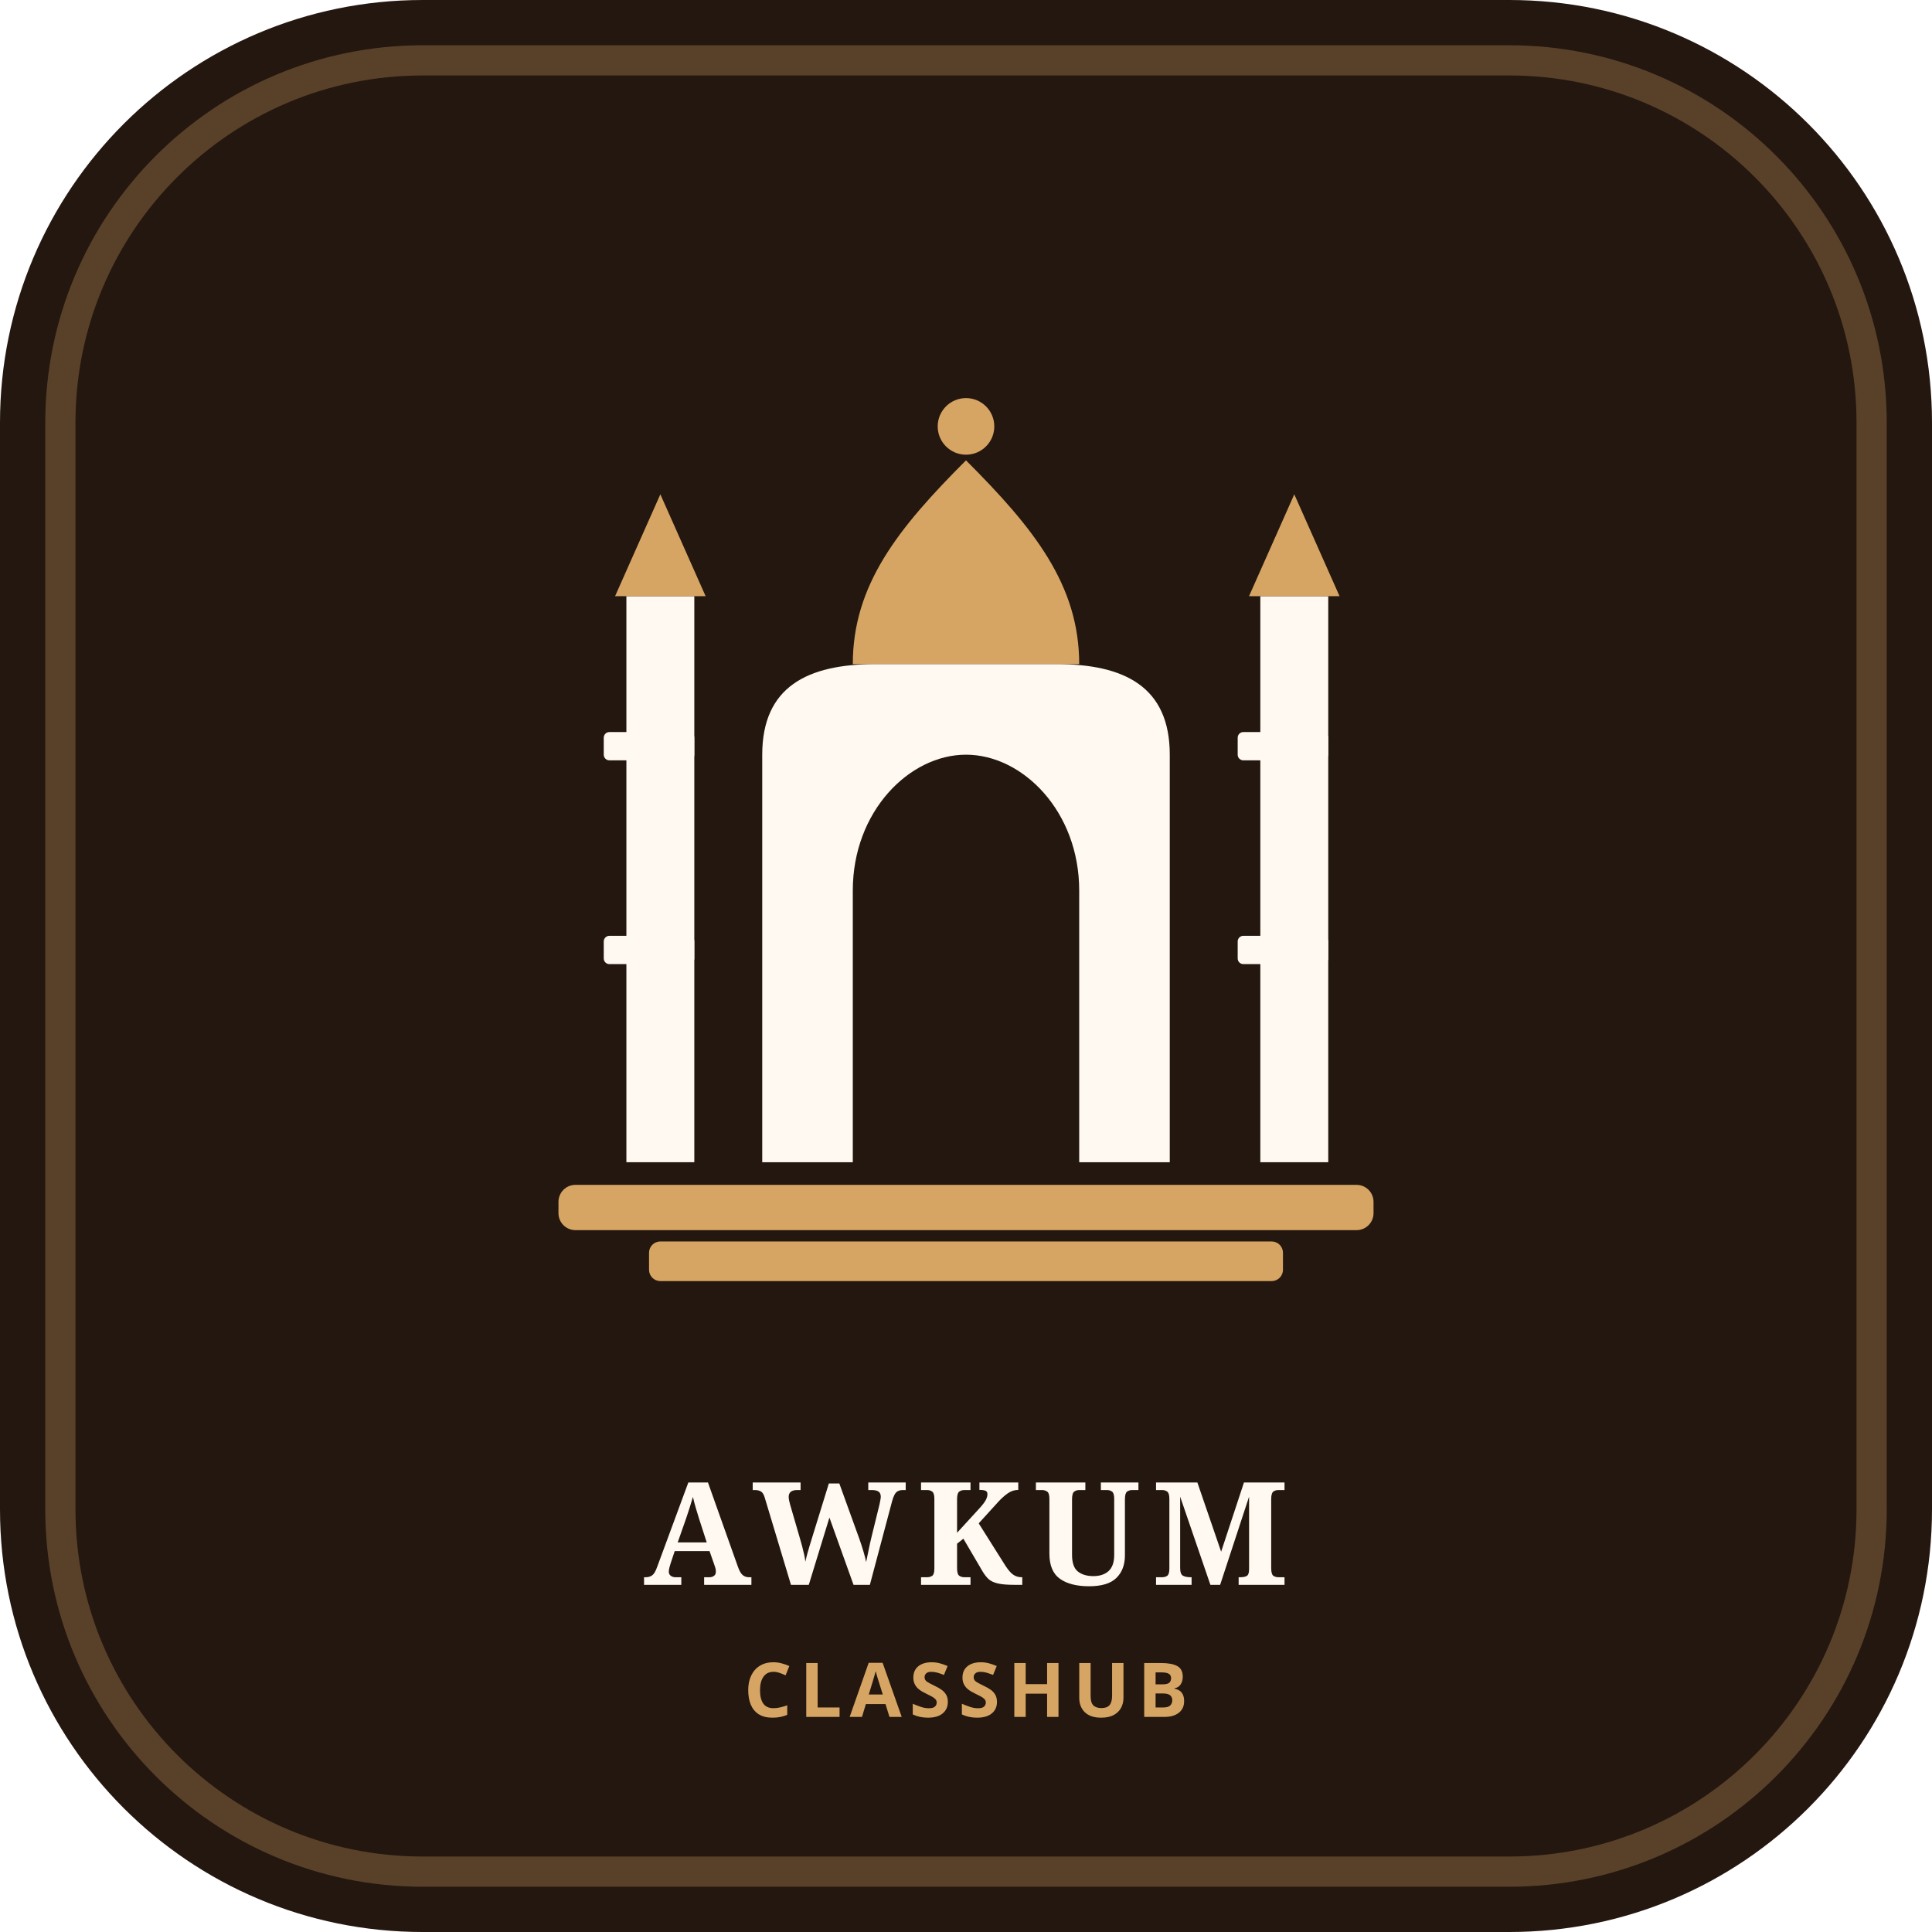
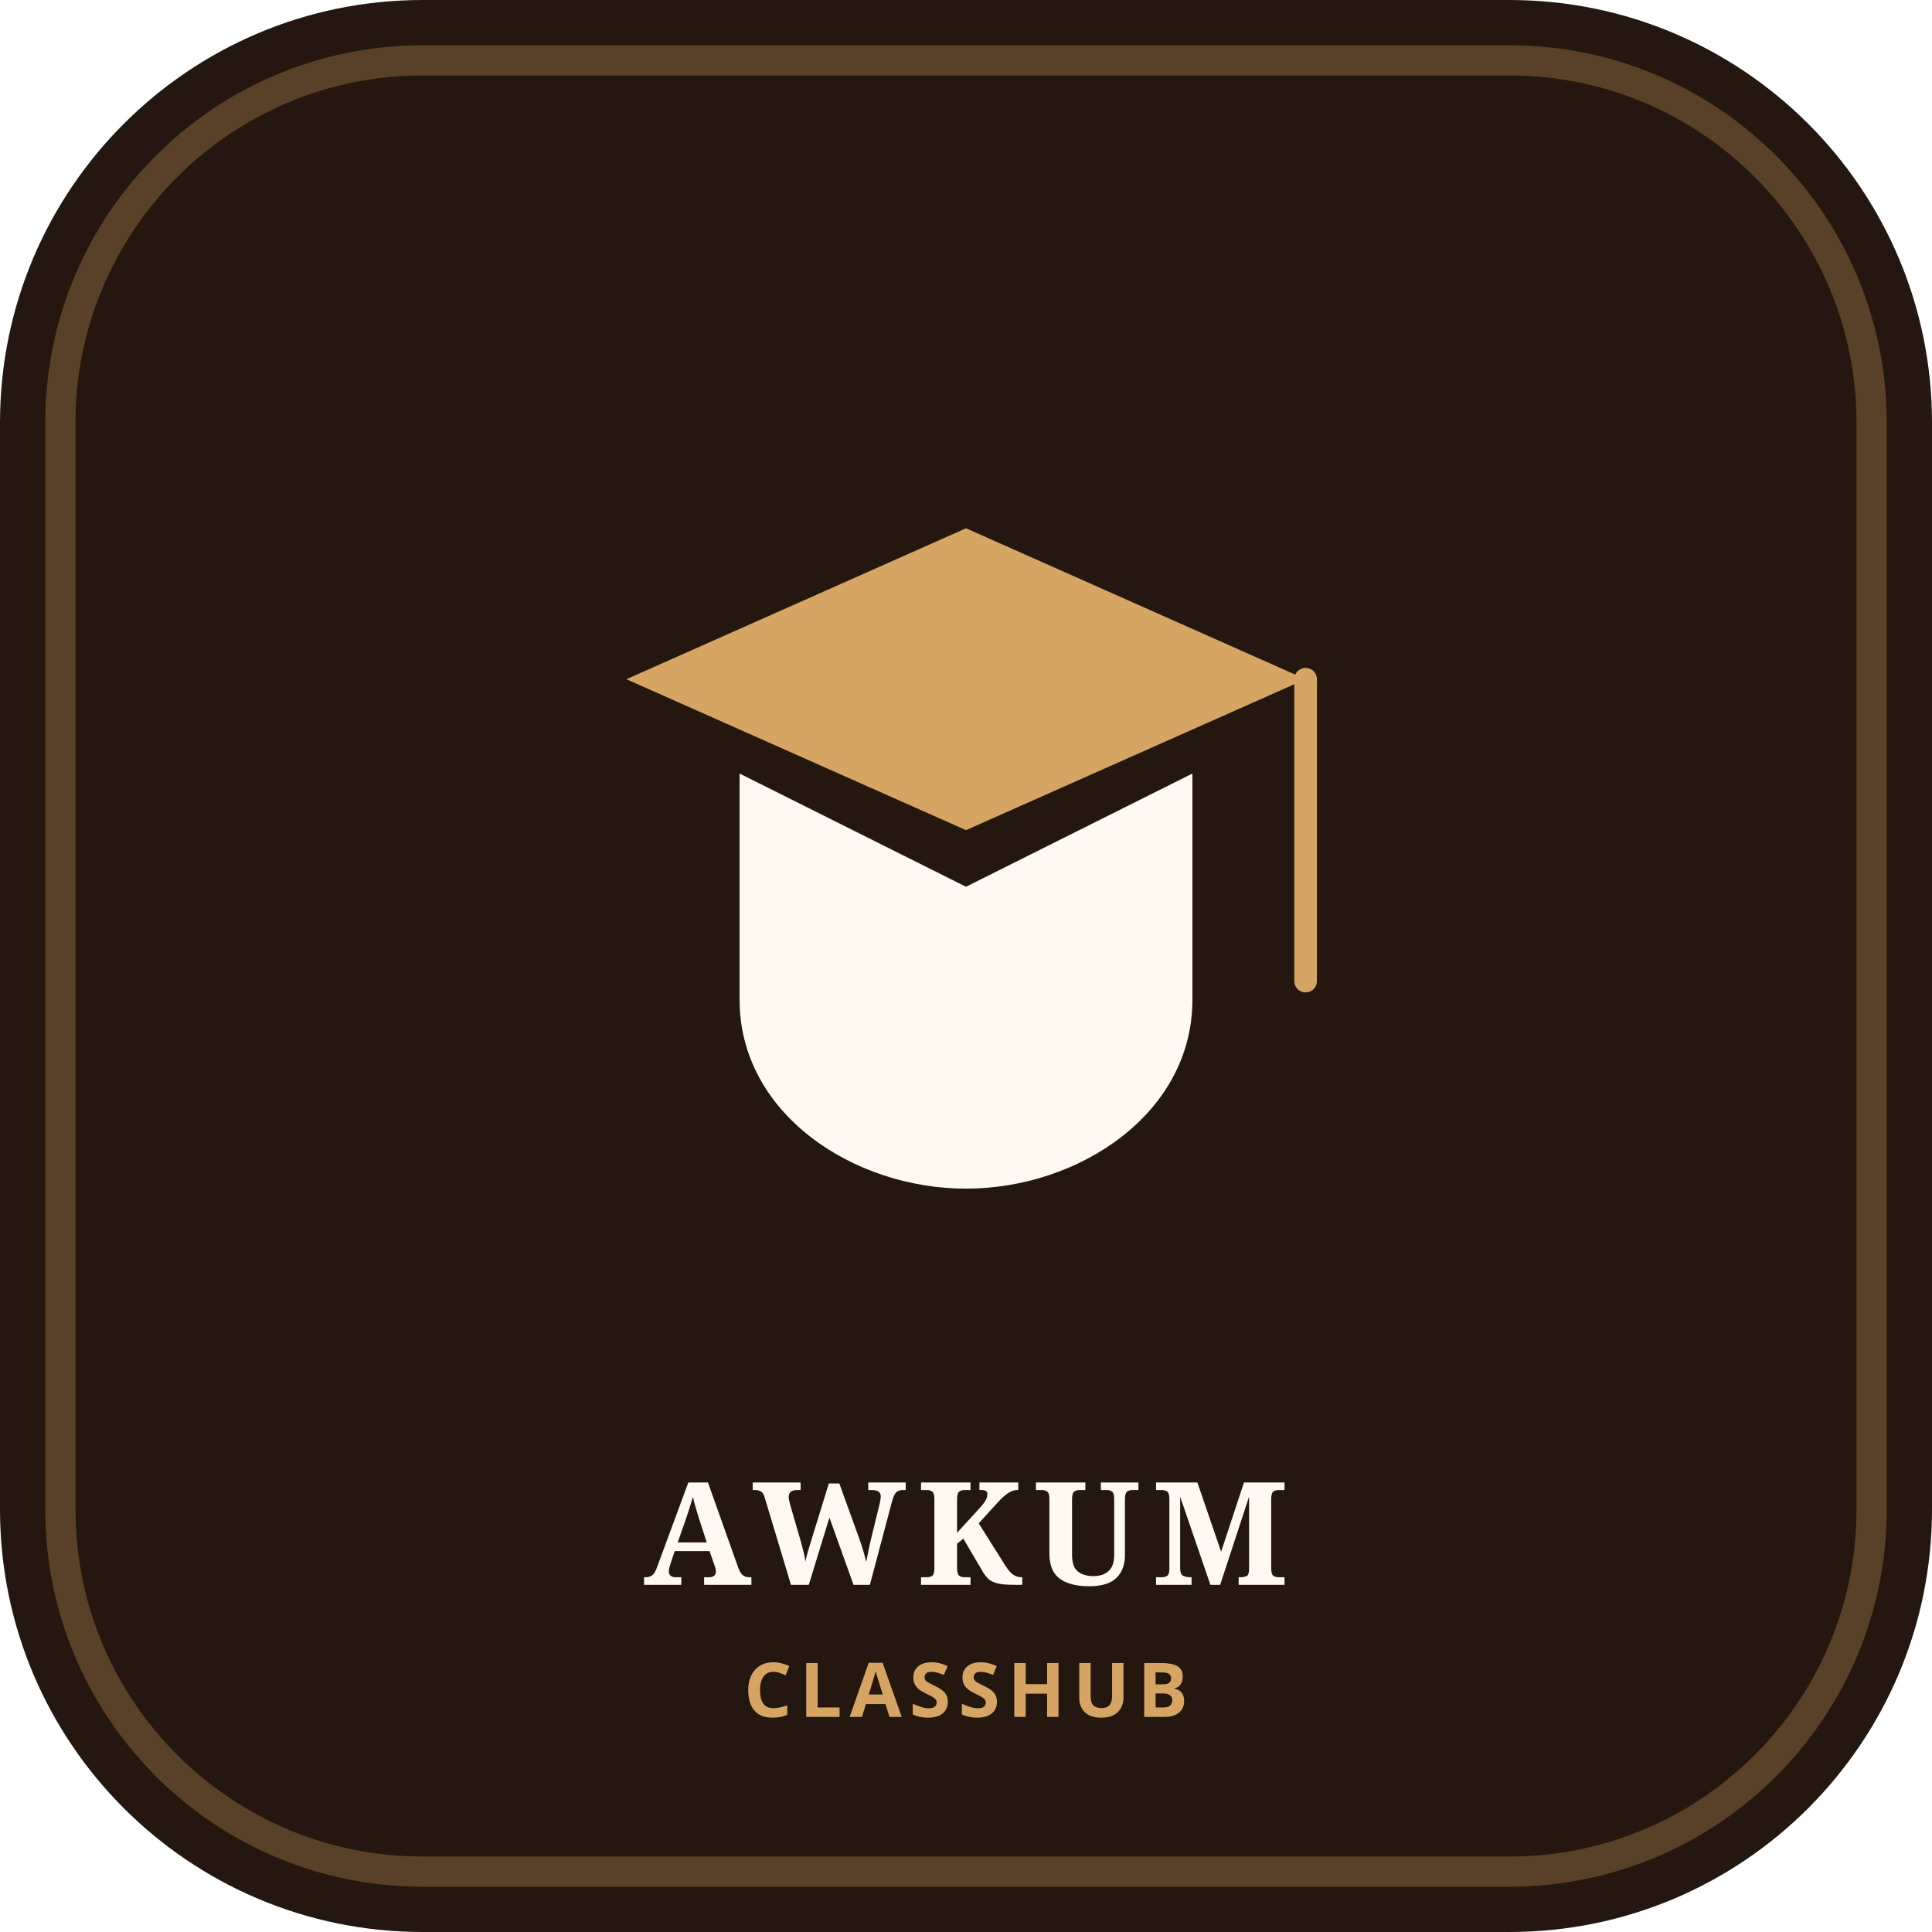
<svg xmlns="http://www.w3.org/2000/svg" width="512" height="512" viewBox="0 0 512 512" fill="none">
  <rect width="512" height="512" rx="112" fill="#24170F" />
  <rect x="16" y="16" width="480" height="480" rx="96" stroke="#D6A564" stroke-width="8" stroke-opacity="0.3" />
-   <g transform="translate(106, 80) scale(3.0)" fill="#FFF9F1">
-     <path d="M50 14 C44 20 40 25 40 32 L60 32 C60 25 56 20 50 14 Z" fill="#D6A564" />
-     <rect x="42" y="33" width="16" height="4" rx="1" fill="#D6A564" />
-     <circle cx="50" cy="11" r="2.5" fill="#D6A564" />
-     <path d="M32 40 C32 34 36 32 42 32 L58 32 C64 32 68 34 68 40 L68 76 L60 76 L60 52 C60 45 55 40 50 40 C45 40 40 45 40 52 L40 76 L32 76 Z" />
-     <path d="M22 26 L26 26 L26 76 L20 76 L20 26 Z" />
-     <polygon points="23,17 27,26 19,26" fill="#D6A564" />
-     <rect x="18" y="38" width="8" height="2.5" rx="0.5" />
-     <rect x="18" y="56" width="8" height="2.5" rx="0.5" />
-     <path d="M78 26 L82 26 L82 76 L76 76 L76 26 Z" />
-     <polygon points="79,17 83,26 75,26" fill="#D6A564" />
-     <rect x="74" y="38" width="8" height="2.5" rx="0.5" />
-     <rect x="74" y="56" width="8" height="2.5" rx="0.5" />
-     <rect x="14" y="78" width="72" height="4" rx="1.5" fill="#D6A564" />
-     <rect x="22" y="83" width="56" height="3.5" rx="1" fill="#D6A564" />
+   <g transform="translate(156, 120)" fill="#FFF9F1">
+     <path d="M100 20 L10 60 L100 100 L190 60 Z" fill="#D6A564" />
+     <path d="M40 85 L40 145 C40 175 70 195 100 195 C130 195 160 175 160 145 L160 85 L100 115 Z" fill="#FFF9F1" />
+     <path d="M190 60 L190 140" stroke="#D6A564" stroke-width="6" stroke-linecap="round" />
  </g>
  <text x="256" y="420" font-family="Georgia, serif" font-weight="bold" font-size="38" fill="#FFF9F1" text-anchor="middle" letter-spacing="3">AWKUM</text>
  <text x="256" y="455" font-family="'Plus Jakarta Sans', sans-serif" font-weight="bold" font-size="20" fill="#D6A564" text-anchor="middle" letter-spacing="2">CLASSHUB</text>
</svg>
